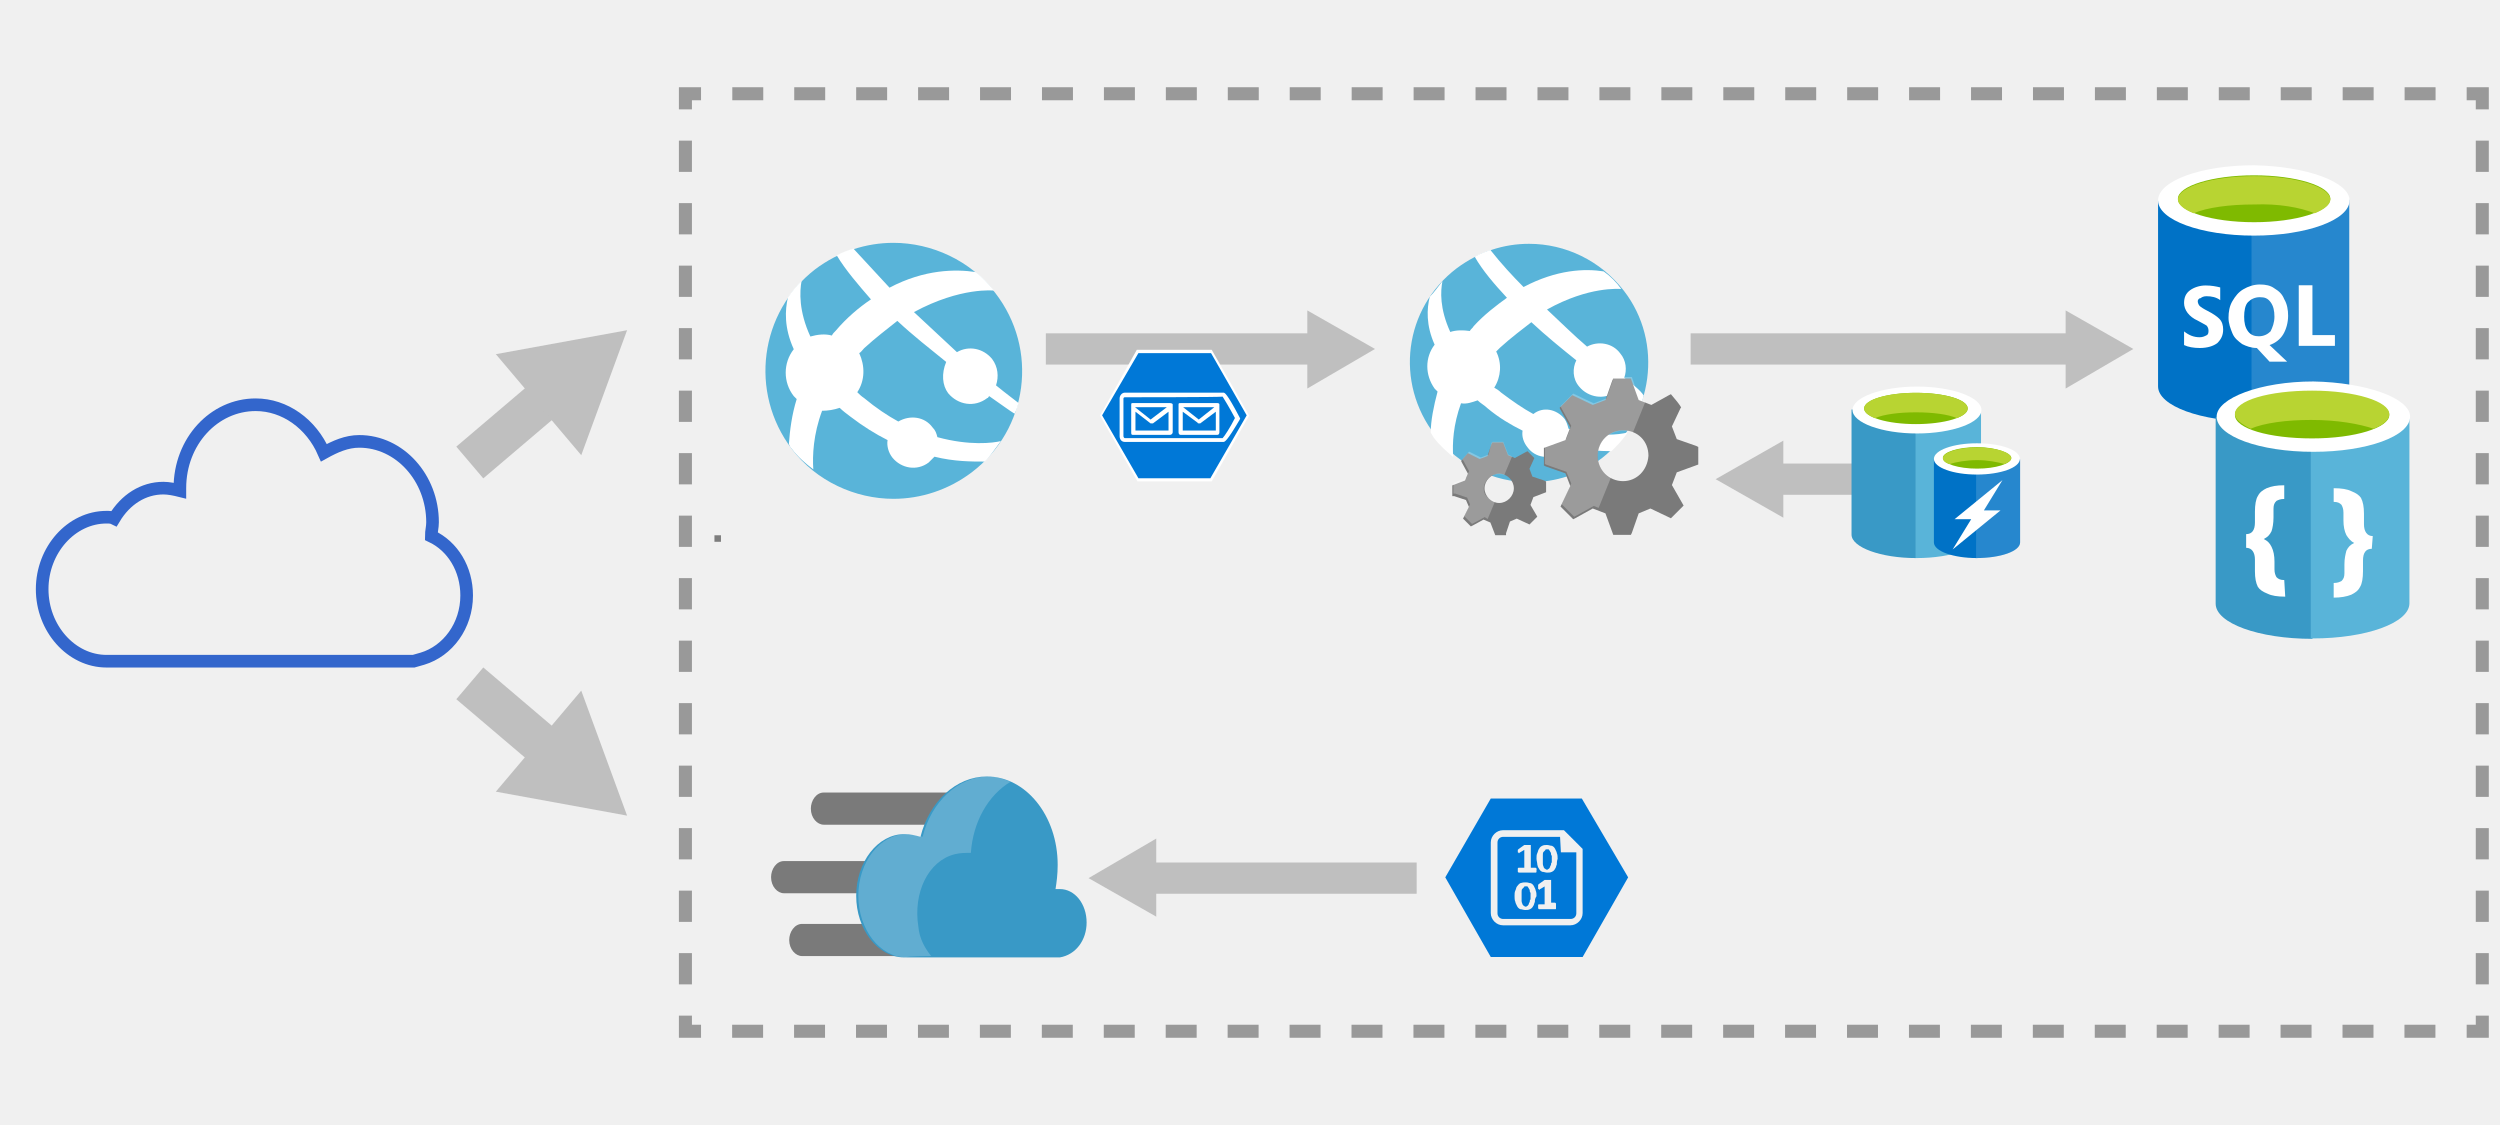
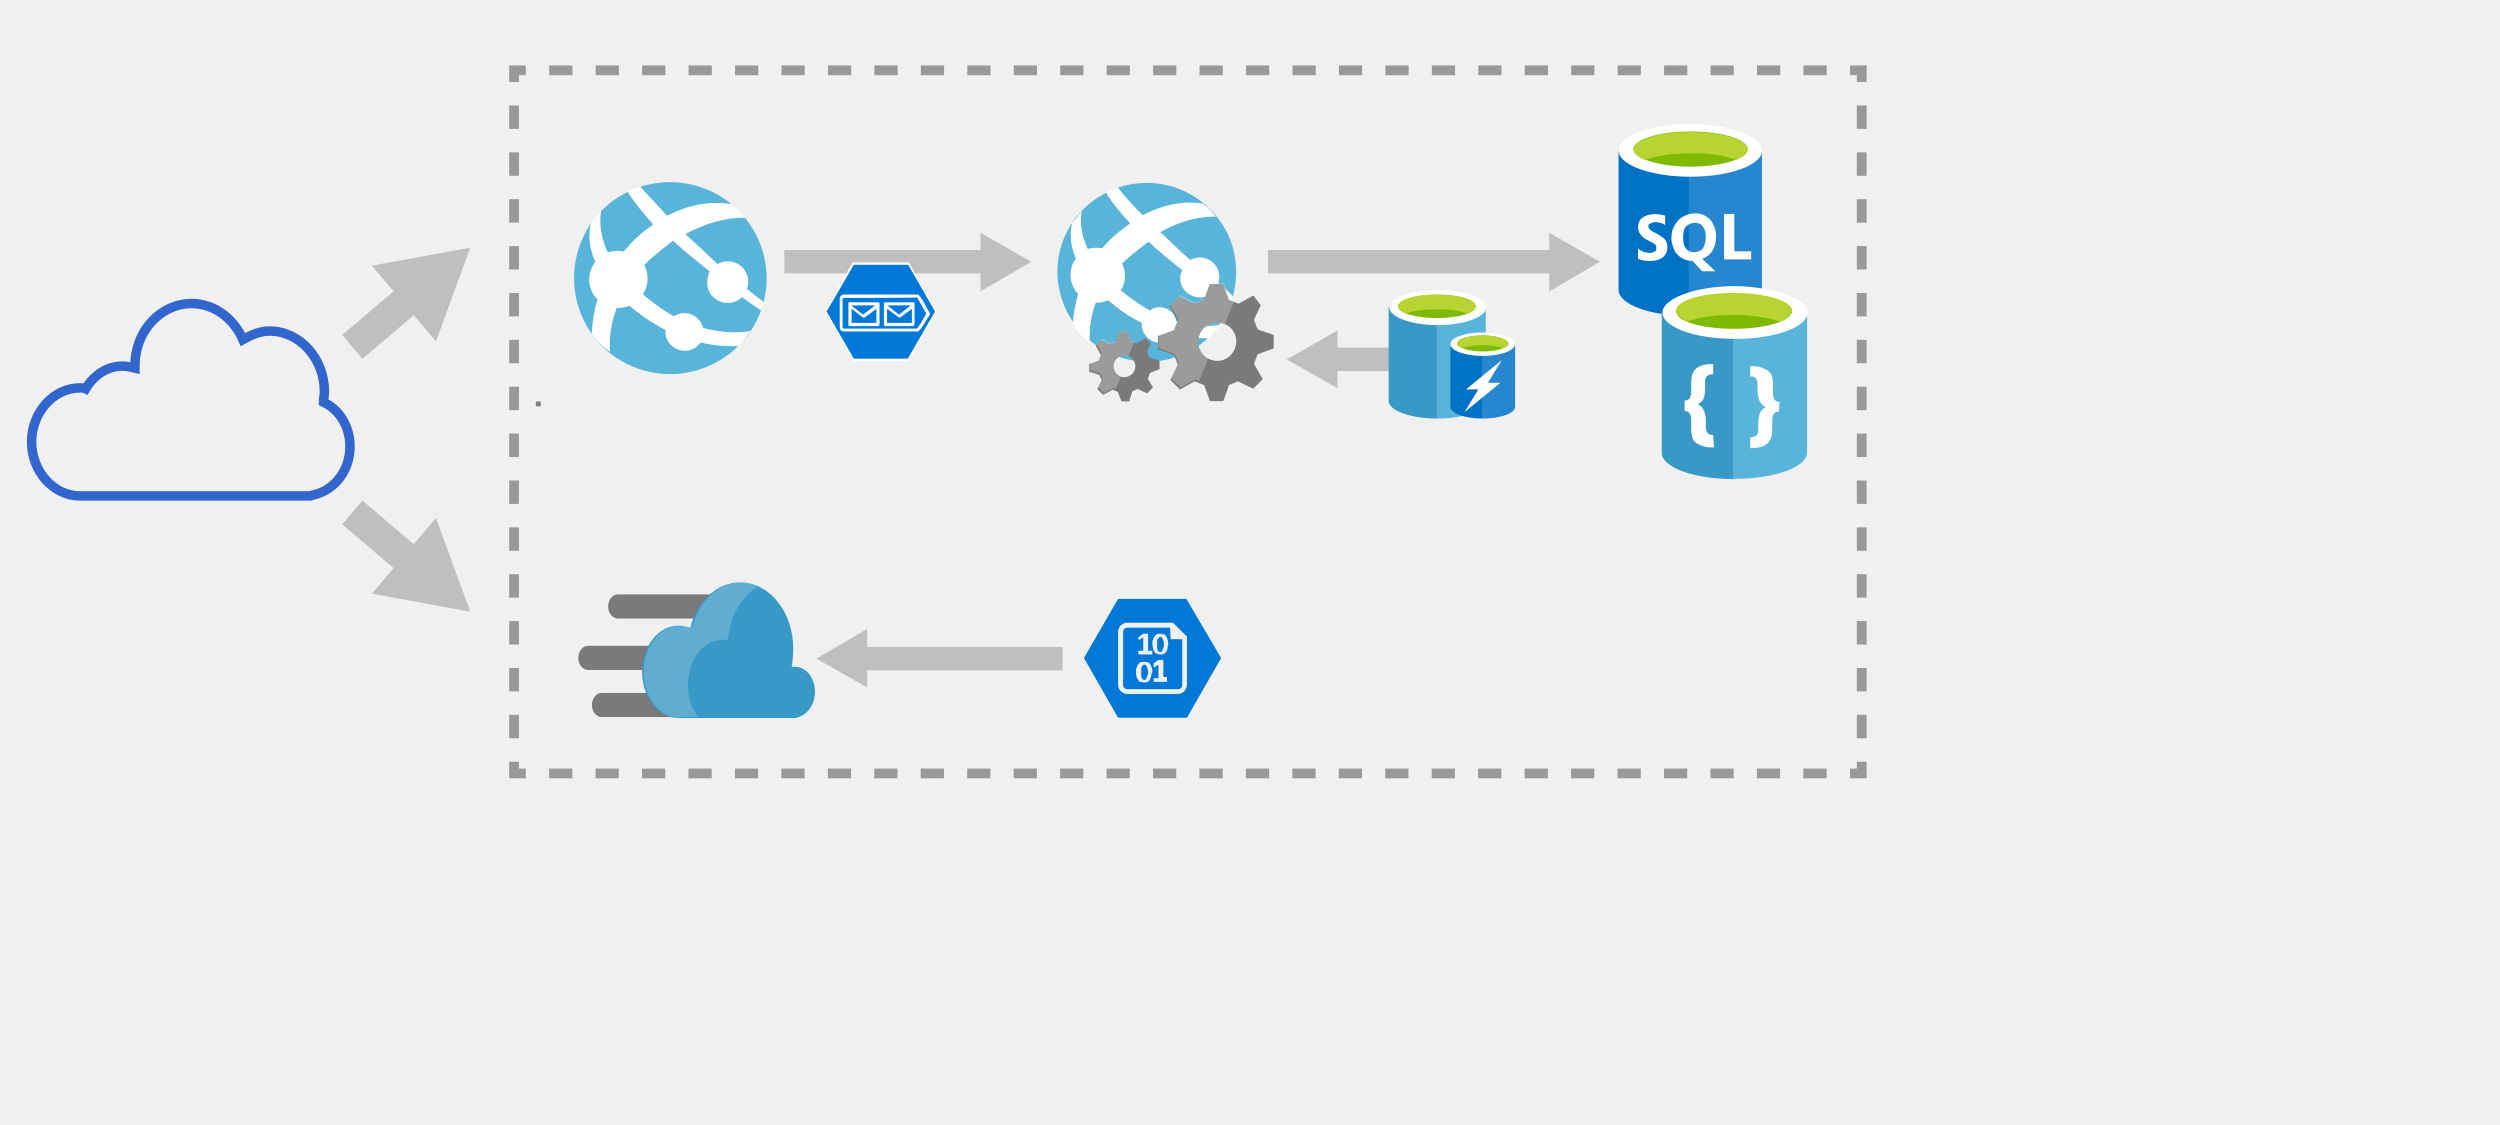
- <svg xmlns="http://www.w3.org/2000/svg" xmlns:ns1="http://schemas.microsoft.com/visio/2003/SVGExtensions/" version="1.1" id="svg5196" x="0px" y="0px" viewBox="0 0 240 108" style="enable-background:new 0 0 240 108;" xml:space="preserve">
+ <svg xmlns="http://www.w3.org/2000/svg" xmlns:ns1="http://schemas.microsoft.com/visio/2003/SVGExtensions/" version="1.1" id="svg5196" x="0px" y="0px" viewBox="0 0 320 144" style="enable-background:new 0 0 320 144;" width="320" height="144" xml:space="preserve">
  <style type="text/css">
	.st0{display:none;}
	.st1{fill:none;}
	.st2{fill:#7D7D7D;stroke:#7D7D7D;stroke-width:0.625;stroke-linecap:square;stroke-linejoin:round;stroke-miterlimit:3;}
	.st3{fill:none;stroke:#BFBFBF;stroke-width:3;stroke-miterlimit:3;}
	.st4{fill:#BFBFBF;}
	.st5{fill:#7A7A7A;}
	.st6{fill:#3999C6;}
	.st7{fill:#FFFFFF;fill-opacity:0.2;}
	.st8{fill:#0078D7;}
	.st9{fill:#59B4D9;}
	.st10{fill:#FFFFFF;}
	.st11{fill:#FFFFFF;fill-opacity:0.25;}
	.st12{fill:#7FBA00;}
	.st13{fill:#B8D432;}
	.st14{fill:#0072C6;}
	.st15{fill:#FFFFFF;fill-opacity:0.15;}
	.st16{fill:none;stroke:#3366CC;stroke-miterlimit:3;}
	.st17{fill:none;stroke:#999999;stroke-width:1.25;stroke-miterlimit:3;}
	.st18{fill:none;stroke:#999999;stroke-width:1.25;stroke-miterlimit:3;stroke-dasharray:2.973,2.973;}
	.st19{fill:none;stroke:#999999;stroke-width:1.25;stroke-miterlimit:3;stroke-dasharray:3,3;}
	.st20{fill:none;stroke:#BFBFBF;stroke-width:4;stroke-miterlimit:3;}
</style>
  <ns1:documentProperties ns1:langID="1033" ns1:viewMarkup="false" />
  <g id="group2-2" transform="translate(3.537898,-11.58507)">
	</g>
  <g id="group70-131" transform="translate(3.537898,-11.58507)">
	</g>
  <g id="layer2">
</g>
  <g id="layer3" class="st0">
</g>
  <g id="paths" transform="matrix(0.8000008,0,0,0.8000008,-60.32064,-30.54027)">
    <g id="Access_control">
	</g>
    <g id="Azure_active_directory">
	</g>
    <g id="Generic_code">
	</g>
    <g id="Laptop">
	</g>
    <g id="Load_balancer">
	</g>
    <g id="Lock_x2C__protected">
	</g>
  </g>
  <g id="symbols" transform="matrix(0.8000008,0,0,0.8000008,-60.32064,-30.54027)">
</g>
  <g id="slices" transform="matrix(0.8000008,0,0,0.8000008,-60.32064,-30.54027)">
</g>
  <g id="Layer_1_1_" transform="matrix(0.06983385,0,0,0.1333975,-69.50183,-15.29534)">
    <g id="File_x2C__general-6">
		</g>
  </g>
  <g id="Access_control-5" transform="matrix(0.06983385,0,0,0.1333975,-69.50183,-15.29534)">
</g>
  <g id="Azure_active_directory-0" transform="matrix(0.06983385,0,0,0.1333975,-69.50183,-15.29534)">
</g>
  <g id="Generic_code-7" transform="matrix(0.06983385,0,0,0.1333975,-69.50183,-15.29534)">
</g>
  <g id="symbols-3" transform="matrix(0.06983385,0,0,0.1333975,-69.50183,-15.29534)">
</g>
  <g id="slices-9" transform="matrix(0.06983385,0,0,0.1333975,-69.50183,-15.29534)">
</g>
  <g id="paths-5" transform="matrix(0.2152699,0,0,0.2152699,-266.2454,-302.4984)">
    <g id="Access_control-0">
	</g>
    <g id="Azure_active_directory-9">
	</g>
    <g id="Generic_code-1">
	</g>
    <g id="Laptop-7">
	</g>
    <g id="Load_balancer-1">
	</g>
    <g id="Lock_x2C__protected-8">
	</g>
  </g>
  <g id="symbols-9" transform="matrix(0.2152699,0,0,0.2152699,-266.2454,-302.4984)">
</g>
  <g id="slices-8" transform="matrix(0.2152699,0,0,0.2152699,-266.2454,-302.4984)">
</g>
  <g id="User" transform="matrix(0.2152699,0,0,0.2152699,-266.2454,-302.4984)">
</g>
  <g id="Video" transform="matrix(0.2152699,0,0,0.2152699,-266.2454,-302.4984)">
</g>
  <g id="Virtual_machine_2" transform="matrix(0.2152699,0,0,0.2152699,-266.2454,-302.4984)">
</g>
  <g id="Layer_1_1_-3" transform="matrix(0.2348371,0,0,0.2348371,-185.7186,65.63792)">
    <g id="File_x2C__general">
		</g>
  </g>
  <g id="Access_control-56" transform="matrix(0.2348371,0,0,0.2348371,-185.7186,65.63792)">
</g>
  <g id="Azure_active_directory-7" transform="matrix(0.2348371,0,0,0.2348371,-185.7186,65.63792)">
</g>
  <g id="Generic_code-74" transform="matrix(0.2348371,0,0,0.2348371,-185.7186,65.63792)">
</g>
  <g id="symbols-5" transform="matrix(0.2348371,0,0,0.2348371,-185.7186,65.63792)">
</g>
  <g id="slices-93" transform="matrix(0.2348371,0,0,0.2348371,-185.7186,65.63792)">
</g>
  <path class="st1" d="" />
  <path id="path6849" class="st2" d="M68.9,51.7" />
  <path class="st1" d="" />
  <g>
    <g>
      <line class="st3" x1="170.1" y1="46" x2="179.5" y2="46" />
      <g>
        <polygon class="st4" points="171.2,49.7 164.7,46 171.2,42.3    " />
      </g>
    </g>
  </g>
  <g>
    <g>
      <line class="st3" x1="162.3" y1="33.5" x2="199.4" y2="33.5" />
      <g>
        <polygon class="st4" points="198.3,37.3 204.8,33.5 198.3,29.8    " />
      </g>
    </g>
  </g>
  <g>
    <g>
      <line class="st3" x1="100.4" y1="33.5" x2="126.6" y2="33.5" />
      <g>
        <polygon class="st4" points="125.5,37.3 132,33.5 125.5,29.8    " />
      </g>
    </g>
  </g>
  <g id="group28-50" transform="matrix(1.02887,0,0,1.286806,61.05832,-43.20246)">
    <g id="shape29-51" transform="translate(4.1123,-10.9009)">
      <path id="path5341" class="st5" d="M29,106H13.4c-0.6,0-1.2-0.5-1.2-1.2c0-0.6,0.5-1.2,1.2-1.2    H29c0.6,0,1.2,0.5,1.2,1.2C30.2,105.5,29.7,106,29,106z" />
    </g>
    <g id="shape30-53" transform="translate(1.89297,0)">
      <path id="path5346" class="st5" d="M28.1,104.9H13.6c-0.6,0-1.2-0.5-1.2-1.2    c0-0.6,0.5-1.2,1.2-1.2h14.5c0.6,0,1.2,0.5,1.2,1.2C29.3,104.4,28.7,104.9,28.1,104.9z" />
    </g>
    <g id="shape31-55" transform="translate(0,-5.28725)">
      <path id="path5351" class="st5" d="M28.3,105.5H13.8c-0.6,0-1.2-0.5-1.2-1.2    c0-0.6,0.5-1.2,1.2-1.2h14.5c0.6,0,1.2,0.5,1.2,1.2C29.4,104.9,28.9,105.5,28.3,105.5z" />
    </g>
    <g id="shape32-57" transform="translate(8.94263,0)">
      <path id="path5356" class="st6" d="M33.1,102.4c0-1.4-1.1-2.5-2.5-2.5c-0.1,0-0.2,0-0.4,0    c0.1-0.5,0.2-1.1,0.2-1.8c0-3.7-3-6.6-6.6-6.6c-2.9,0-5.4,1.9-6.2,4.5c-0.5-0.1-0.9-0.2-1.5-0.2c-2.5,0-4.5,2.1-4.5,4.6    s2,4.6,4.5,4.6h14.5C32.1,104.8,33.1,103.7,33.1,102.4z" />
    </g>
    <g id="shape33-59" transform="translate(8.94263,0)">
      <path id="path5361" class="st7" d="M18.6,104.9c-0.6-0.6-1.1-1.3-1.2-2.2    c-0.5-2.5,0.9-4.9,3.4-5.4c0.5-0.1,1-0.1,1.5-0.1c0.2-2.3,1.6-4.3,3.7-5.3c-0.6-0.2-1.3-0.4-2-0.4c-2.9,0-5.4,1.9-6.2,4.5    c-0.5-0.1-0.9-0.2-1.5-0.2c-2.5,0-4.5,2.1-4.5,4.6s2,4.6,4.5,4.6C16.2,104.9,18.6,104.9,18.6,104.9z" />
    </g>
  </g>
  <g id="group71-132" transform="matrix(0.7803037,0,0,0.7803037,132.8151,11.50097)">
    <g id="group72-133">
      <g id="shape73-134">
        <path id="path5557" class="st8" d="M24.4,83.5H13.2l-5.6,9.7l5.6,9.8h11.3l5.6-9.8L24.4,83.5z      M24.5,97.6c0,0.8-0.7,1.5-1.5,1.5h-8.3c-0.8,0-1.5-0.7-1.5-1.5v-8.7c0-0.8,0.7-1.5,1.5-1.5h6.1c0.6,0,1.2,0,1.2,0h0.2l2.3,2.3     v1.2C24.5,90.9,24.5,97.6,24.5,97.6z" />
      </g>
      <g id="shape74-136" transform="translate(10.4922,-6.99479)">
        <path id="path5562" class="st8" d="M7.5,101.8c0-0.1-0.1-0.2-0.1-0.2c0-0.1-0.1-0.1-0.1-0.2     c-0.1-0.1-0.1-0.1-0.1-0.1c-0.1,0-0.1,0-0.2,0c-0.1,0-0.2,0-0.2,0.1c-0.1,0.1-0.1,0.1-0.2,0.2c-0.1,0.1-0.1,0.2-0.1,0.4     c0,0.1,0,0.3,0,0.5c0,0.2,0,0.4,0,0.6c0,0.2,0.1,0.3,0.1,0.4c0.1,0.1,0.1,0.2,0.2,0.2c0.1,0.1,0.1,0.1,0.2,0.1     c0.1,0,0.1,0,0.2-0.1c0.1,0,0.1-0.1,0.1-0.1c0.1-0.1,0.1-0.1,0.1-0.2c0-0.1,0.1-0.1,0.1-0.2c0-0.1,0-0.2,0.1-0.3     c0-0.1,0-0.2,0-0.4c0-0.2,0-0.3,0-0.4C7.5,102,7.5,101.9,7.5,101.8z" />
      </g>
      <g id="shape75-138" transform="translate(13.4067,-12.0466)">
        <path id="path5567" class="st8" d="M7.2,102.3c0-0.1-0.1-0.2-0.1-0.2c0-0.1-0.1-0.1-0.1-0.2     c-0.1-0.1-0.1-0.1-0.1-0.1c-0.1,0-0.1,0-0.2,0c-0.1,0-0.2,0-0.2,0.1c-0.1,0.1-0.1,0.1-0.2,0.2c-0.1,0.1-0.1,0.2-0.1,0.4     c0,0.1,0,0.3,0,0.5c0,0.2,0,0.4,0,0.6c0,0.2,0.1,0.3,0.1,0.4c0.1,0.1,0.1,0.2,0.2,0.2c0.1,0.1,0.1,0.1,0.2,0.1     c0.1,0,0.1,0,0.2-0.1c0.1,0,0.1-0.1,0.1-0.1c0.1-0.1,0.1-0.1,0.1-0.2c0-0.1,0.1-0.1,0.1-0.2c0-0.1,0-0.2,0.1-0.3     c0-0.1,0-0.2,0-0.4c0-0.2,0-0.3,0-0.4C7.2,102.5,7.2,102.4,7.2,102.3z" />
      </g>
      <g id="shape76-140" transform="translate(7.12432,-5.18132)">
        <path id="path5572" class="st8" d="M14.6,93.4c-0.2,0-0.6,0-0.9,0H7.6c-0.4,0-0.7,0.3-0.7,0.7     v8.7c0,0.4,0.3,0.7,0.7,0.7h8.3c0.4,0,0.7-0.3,0.7-0.7v-7.5h-1.9L14.6,93.4L14.6,93.4z M9.4,95.1L9.4,95.1V95c0,0,0,0,0.1-0.1     l0.7-0.5c0,0,0,0,0.1,0h0.1h0.1c0.1,0,0.1,0,0.1,0c0.1,0,0.1,0,0.2,0s0.1,0,0.1,0h0.1c0,0,0,0,0,0.1v2.7h0.5h0.1c0,0,0,0,0.1,0.1     c0.1,0.1,0,0.1,0,0.1c0,0.1,0,0.1,0,0.1c0,0.1,0,0.1,0,0.1c0,0.1,0,0.1,0,0.1s0,0.1-0.1,0.1c0,0,0,0-0.1,0H9.6c0,0,0,0-0.1,0     c0,0,0,0-0.1-0.1v-0.1c0-0.1,0-0.1,0-0.1c0-0.1,0-0.1,0-0.1c0-0.1,0-0.1,0-0.1s0-0.1,0.1-0.1c0,0,0,0,0.1,0h0.6v-2.2l-0.5,0.3     c-0.1,0-0.1,0.1-0.1,0.1H9.5c0,0,0-0.1-0.1-0.1c0-0.1,0-0.1,0-0.2C9.4,95.2,9.4,95.1,9.4,95.1z M11.5,101.4     c-0.1,0.2-0.1,0.4-0.2,0.5c-0.1,0.2-0.2,0.3-0.4,0.4c-0.2,0.1-0.4,0.1-0.6,0.1c-0.2,0-0.4-0.1-0.6-0.1c-0.2-0.1-0.3-0.2-0.4-0.4     c-0.1-0.2-0.2-0.4-0.2-0.5c-0.1-0.2-0.1-0.5-0.1-0.7c0-0.3,0-0.5,0.1-0.7c0.1-0.2,0.1-0.4,0.2-0.5c0.1-0.1,0.2-0.3,0.4-0.4     C10,99,10.1,99,10.4,99s0.4,0.1,0.6,0.1c0.2,0.1,0.3,0.2,0.4,0.4c0.1,0.2,0.2,0.4,0.2,0.5c0.1,0.2,0.1,0.5,0.1,0.7     C11.5,101,11.5,101.2,11.5,101.4z M14.1,102.2C14.1,102.2,14.1,102.2,14.1,102.2c0,0.1,0,0.1-0.1,0.1c0,0,0,0-0.1,0h-1.8     c0,0,0,0-0.1,0c0,0,0,0-0.1-0.1v-0.1c0-0.1,0-0.1,0-0.1c0-0.1,0-0.1,0-0.1c0-0.1,0-0.1,0-0.1s0-0.1,0.1-0.1c0,0,0,0,0.1,0h0.6     v-2.2l-0.5,0.3c-0.1,0-0.1,0.1-0.1,0.1h-0.1c0,0,0-0.1-0.1-0.1c0-0.1,0-0.1,0-0.2c0-0.1,0-0.1,0-0.1v-0.1v-0.1c0,0,0,0,0.1-0.1     l0.7-0.5c0,0,0,0,0.1,0h0.1H13c0.1,0,0.1,0,0.1,0s0.1,0,0.2,0c0.1,0,0.1,0,0.1,0h0.1c0,0,0,0,0,0.1v2.7H14H14c0,0,0,0,0.1,0.1     v0.1c0,0.1,0,0.1,0,0.1C14.1,102.1,14.1,102.2,14.1,102.2z M14.2,96.8c-0.1,0.2-0.1,0.4-0.2,0.5c-0.1,0.2-0.2,0.3-0.4,0.4     c-0.2,0.1-0.4,0.1-0.6,0.1s-0.4-0.1-0.6-0.1c-0.2-0.1-0.3-0.2-0.4-0.4c-0.1-0.1-0.2-0.4-0.2-0.5c0-0.2-0.1-0.5-0.1-0.7     c0-0.3,0-0.5,0.1-0.7c0.1-0.2,0.1-0.4,0.2-0.5c0.1-0.2,0.2-0.3,0.4-0.4c0.2-0.1,0.4-0.1,0.6-0.1c0.2,0,0.4,0.1,0.6,0.1     c0.2,0.1,0.3,0.2,0.4,0.4c0.1,0.2,0.2,0.4,0.2,0.5c0.1,0.2,0.1,0.5,0.1,0.7C14.2,96.4,14.2,96.6,14.2,96.8z" />
      </g>
    </g>
  </g>
  <g id="group3-3" transform="matrix(0.9379792,0,0,0.9379792,56.69256,-49.94423)">
    <g id="shape4-4">
      <path id="path5216" class="st9" d="M39,101.6c-2.4,1.8-5.2,2.7-8,2.7c-3.9,0-7.9-1.8-10.4-5.1    c-4.4-5.8-3.3-14,2.4-18.4c2.4-1.8,5.2-2.7,8-2.7c3.9,0,7.9,1.8,10.4,5.1C45.9,89,44.8,97.2,39,101.6z" />
    </g>
    <g id="shape5-6" transform="translate(3.79908,-3.01166)">
      <path id="path5221" class="st10" d="M32.8,96.5c1,1.2,2.7,1.5,4,0.5c0.1,0,0.1-0.1,0.2-0.2    c1.3,0.9,2.1,1.5,2.6,1.8c0.2-0.4,0.3-0.7,0.4-1.1c-0.5-0.4-1.2-0.9-2.3-1.8c0.3-0.9,0.2-1.9-0.4-2.7c-0.9-1.1-2.4-1.4-3.6-0.7    c-1.3-1.2-2.8-2.6-4.4-4.1c4.8-2.6,8.2-2.2,8.2-2.2c-0.6-0.7-1.2-1.4-1.9-1.9c-2-0.3-5.2-0.3-8.8,1.6h0l0,0    c-1.2-1.3-2.4-2.6-3.7-4c-0.6,0.2-1.2,0.4-1.7,0.7c0.9,1.5,2.2,3,3.5,4.5l0,0c-1.2,0.8-2.5,1.9-3.6,3.2c-0.2,0.2-0.3,0.3-0.4,0.5    c-0.7-0.2-1.5-0.1-2.2,0.1c-1.2-2.6-1.1-4.6-0.9-5.7c-0.5,0.5-1,1.1-1.4,1.7C16.1,88,16,89.8,17,92c-1.1,1.4-1.1,3.4,0,4.8    c0.1,0.1,0.2,0.2,0.3,0.3c-0.5,1.6-0.7,3.2-0.8,4.6c0.1,0.2,0.1,0.3,0.3,0.5c0.6,0.8,1.4,1.5,2.2,2.1c-0.1-1.4,0-3.6,0.9-6    c0.6,0,1.2-0.1,1.8-0.3c0.3,0.3,0.7,0.6,1.1,0.9c1.3,1,2.6,1.8,3.8,2.4c-0.1,0.6,0.1,1.3,0.5,1.8c0.9,1.1,2.5,1.4,3.7,0.5    c0.2-0.2,0.4-0.4,0.6-0.6c2,0.5,3.8,0.5,5.1,0.5c0.2,0,1.1-1.3,1.7-2.1c-0.8,0.2-3.2,0.5-6.5-0.4c-0.1-0.4-0.2-0.7-0.5-1    c-0.8-1.1-2.3-1.3-3.5-0.6c-1.1-0.6-2.3-1.4-3.5-2.4c-0.3-0.2-0.5-0.4-0.7-0.6c0.8-1.2,0.8-2.7,0.2-4c0.2-0.1,0.3-0.3,0.5-0.5    c1.2-1.1,2.4-2,3.4-2.8c0,0-0.1-0.1-0.1-0.1c0,0,0.1,0.1,0.1,0.1c0,0,0,0,0,0c1.6,1.5,3.4,2.9,5,4.2    C32.1,94.5,32.2,95.7,32.8,96.5z" />
    </g>
  </g>
  <g id="group7-11" transform="matrix(0.9379792,0,0,0.9379792,125.4987,-47.29406)">
    <g id="shape8-12" transform="translate(0,-5.72515)">
      <path id="path5238" class="st9" d="M30.2,103c-2.2,1.7-4.8,2.5-7.4,2.5c-3.7,0-7.3-1.7-9.7-4.8    c-4.2-5.4-3.2-13,2.2-17.1c2.3-1.7,4.8-2.5,7.4-2.5c3.7,0,7.3,1.7,9.7,4.8C36.5,91.2,35.4,98.9,30.2,103z" />
    </g>
    <g id="shape9-14" transform="translate(3.43509,-8.40274)">
      <path id="path5243" class="st10" d="M29,97.5c0.3-0.8,0.2-1.8-0.4-2.5c-0.8-1.1-2.3-1.3-3.4-0.7    c-1.3-1.1-2.6-2.4-4.1-3.8c4.3-2.4,7.4-2.1,7.6-2.1c-0.5-0.7-1.1-1.3-1.8-1.8c-1.9-0.3-4.8-0.2-8.2,1.6c-1.1-1.1-2.3-2.4-3.4-3.8    c-0.5,0.2-1.1,0.4-1.6,0.7c0.8,1.4,2,2.8,3.3,4.2c-1.1,0.8-2.3,1.7-3.4,2.9c-0.1,0.2-0.3,0.3-0.4,0.5c-0.7-0.1-1.4-0.1-2,0.1    c-1.1-2.4-1-4.2-0.8-5.2c-0.4,0.5-0.8,1.1-1.3,1.6c-0.3,1.2-0.4,2.9,0.5,4.9c-1,1.3-1,3.1,0,4.5c0.1,0.1,0.2,0.2,0.3,0.3    c-0.4,1.5-0.7,3-0.7,4.2c0.1,0.2,0.2,0.3,0.3,0.5c0.6,0.8,1.3,1.4,2,2c-0.1-1.4,0-3.3,0.8-5.5c0.6,0.1,1.1-0.1,1.7-0.3    c0.3,0.3,0.7,0.5,1,0.8c1.2,1,2.4,1.7,3.6,2.3c-0.1,0.6,0.1,1.2,0.5,1.7c0.8,1.1,2.3,1.3,3.4,0.5c0.2-0.2,0.4-0.4,0.5-0.6    c1.8,0.4,3.5,0.5,4.7,0.5c0.5-0.5,1.1-1.1,1.5-1.7c0.1-0.1,0.1-0.1,0.1-0.2c-0.8,0.2-3,0.5-6-0.4c-0.1-0.4-0.2-0.7-0.4-1    c-0.8-1-2.2-1.3-3.2-0.5c-1.1-0.6-2.1-1.3-3.3-2.2c-0.2-0.2-0.5-0.4-0.7-0.5c0.7-1.1,0.8-2.5,0.2-3.7c0.1-0.1,0.3-0.3,0.4-0.4    c1.1-1,2.3-1.9,3.2-2.6c1.5,1.4,3.1,2.7,4.6,3.9c-0.4,0.8-0.4,1.9,0.3,2.7c0.9,1.1,2.6,1.4,3.7,0.5c0.1-0.1,0.1-0.1,0.2-0.2    c1.1,0.8,2,1.4,2.4,1.7c0.1-0.4,0.2-0.7,0.3-1.1C30.6,98.7,29.9,98.2,29,97.5z" />
    </g>
    <g id="shape10-16" transform="translate(16.418,-0.0352317)">
      <path id="path5248" class="st5" d="M20.8,90.8l-0.2,0.1l-1.8,1l-1.3-0.5l-0.8-2.2h-1.8l-0.1,0.2    l-0.7,2l-1.3,0.5l-2.1-1l-1.3,1.3l0.1,0.2l1,1.8l-0.5,1.3l-2.2,0.8v1.8l0.2,0.1l2,0.7l0.5,1.3l-1,2.1l1.3,1.3l0.2-0.1l1.8-1    l1.3,0.5l0.8,2.2h1.8l0.1-0.2l0.7-2l1.2-0.5l2.1,1l1.3-1.3l-1.2-2.1l0.5-1.3l2.2-0.8v-1.8l-0.2-0.1l-2-0.7l-0.5-1.3l0.9-1.9    C22.1,92.3,20.8,90.8,20.8,90.8z M15.9,99.7c-1.4,0-2.6-1.1-2.6-2.6c0-1.4,1.1-2.6,2.6-2.6s2.6,1.1,2.6,2.6    C18.4,98.6,17.3,99.7,15.9,99.7z" />
    </g>
    <g id="group11-18" transform="translate(16.418,-1.79682)">
      <g id="shape12-19" transform="translate(5.77799,-4.24542)">
        <path id="path5256" class="st1" d="M7.6,103.2c0,1,0.7,1.9,1.6,2.3l2-4.7     c-0.3-0.1-0.6-0.2-1-0.2C8.7,100.6,7.6,101.8,7.6,103.2z" />
      </g>
      <g id="shape13-21">
        <path id="path5261" class="st11" d="M13.3,98.9c0-1.4,1.1-2.6,2.6-2.6c0.4,0,0.7,0.1,1,0.2     l1.3-3.2l-0.6-0.2l-0.8-2.3h-1.8l-0.1,0.2l-0.7,2l-1.3,0.5l-2.1-1l-1.3,1.3l0.1,0.2l1,1.8l-0.5,1.3l-2.2,0.8v1.8l0.2,0.1l2,0.7     l0.5,1.2l-1,2.1l1.3,1.3l0.2-0.1l1.8-1l0.5,0.2l1.3-3.2C14,100.8,13.3,100,13.3,98.9z" />
      </g>
    </g>
    <g id="shape14-23" transform="translate(6.3417,0)">
      <path id="path5266" class="st5" d="M16.2,96.6L16,96.7l-1.1,0.6l-0.7-0.3l-0.5-1.3h-1.1    l-0.1,0.2l-0.4,1.2l-0.8,0.3l-1.2-0.6l-0.7,0.8l0.1,0.2l0.6,1.1l-0.3,0.7l-1.3,0.5v1.1l0.2,0l1.2,0.4l0.3,0.7l-0.6,1.2l0.8,0.8    l0.2-0.1l1.1-0.6l0.7,0.3l0.5,1.3h1.1l0-0.2l0.4-1.2l0.7-0.3l1.3,0.6l0.8-0.8l-0.7-1.2l0.3-0.8l1.3-0.5v-1.1l-0.2-0.1l-1.2-0.4    l-0.3-0.8l0.5-1.1L16.2,96.6L16.2,96.6z M13.3,101.9c-0.8,0-1.5-0.7-1.5-1.5s0.7-1.5,1.5-1.5s1.5,0.7,1.5,1.5    S14.1,101.9,13.3,101.9z" />
    </g>
    <g id="group15-25" transform="translate(6.35932,-1.05695)">
      <g id="shape16-26" transform="translate(3.41747,-2.51906)">
        <path id="path5274" class="st1" d="M8.3,104c0,0.6,0.4,1.1,0.9,1.4l1.2-2.8     c-0.2-0.1-0.3-0.1-0.6-0.1C9,102.5,8.3,103.1,8.3,104z" />
      </g>
      <g id="shape17-28">
        <path id="path5279" class="st11" d="M11.7,101.5c0-0.8,0.7-1.5,1.5-1.5c0.2,0,0.4,0,0.6,0.1     l0.8-1.9L14.2,98l-0.5-1.3h-1.1l-0.1,0.1L12.2,98l-0.8,0.3l-1.2-0.6l-0.7,0.8l0.1,0.1l0.6,1.1l-0.3,0.7l-1.3,0.5v1.1l0.2,0     l1.2,0.4l0.3,0.7l-0.6,1.2l0.8,0.8l0.2-0.1l1.1-0.6l0.3,0.2l0.8-1.9C12.1,102.6,11.7,102.1,11.7,101.5L11.7,101.5z" />
      </g>
    </g>
  </g>
  <g id="g6182" transform="matrix(0.8898068,0,0,0.8898068,52.56351,9.90384)">
    <g id="group19-33-3" transform="matrix(0.7216284,0,0,0.7320308,46.61693,-33.41883)">
      <g id="group20-34-2">
        <g id="shape21-35-7" transform="translate(13.9035,-10.0523)">
				</g>
        <g id="shape22-37-6" transform="translate(5.74417,-8.15933)">
				</g>
        <g id="shape23-39-8" transform="translate(13.8382,-8.15933)">
				</g>
        <g id="shape24-41-2">
          <path id="path5314-7" class="st10" d="M34.7,82H23.5L18,91.7      l5.6,9.7h11.1l5.6-9.7L34.7,82z" />
        </g>
        <g id="shape25-43-3" transform="translate(5.6789,-10.0523)">
				</g>
        <g id="shape26-45-3" transform="translate(3.59011,-6.78857)">
				</g>
      </g>
    </g>
    <g id="group19-33" transform="matrix(0.6995107,0,0,0.6995107,46.89053,-30.25479)">
      <g id="group20-34">
        <g id="shape21-35" transform="translate(13.9035,-10.0523)">
          <path id="path5299" class="st8" d="M21.9,100.2h-4.8l2.4,1.9      C19.5,102.1,21.9,100.2,21.9,100.2z" />
        </g>
        <g id="shape22-37" transform="translate(5.74417,-8.15933)">
          <path id="path5304" class="st8" d="M20.3,100.8c-0.1,0-0.1,0-0.2-0.1L17.9,99v2.9H23v-2.9      l-2.4,1.8C20.5,100.8,20.4,100.8,20.3,100.8z" />
        </g>
        <g id="shape23-39" transform="translate(13.8382,-8.15933)">
          <path id="path5309" class="st8" d="M19.6,100.8c-0.1,0-0.2,0-0.2-0.1L17.1,99v2.9h5.1v-2.9      l-2.4,1.8C19.7,100.8,19.7,100.8,19.6,100.8z" />
        </g>
        <g id="shape24-41">
          <path id="path5314" class="st8" d="M35.3,81.8H24.1l-5.6,9.6l5.6,9.7h11.1l5.6-9.7      C40.8,91.4,35.3,81.8,35.3,81.8z M37.2,95.5H22c-0.5,0-0.8-0.4-0.8-0.9v-5.8c0-0.5,0.4-0.9,0.8-0.9h15.2c0.2,0,0.5,0,2.5,3.8      l0.1,0.2l-0.1,0.2C37.7,95.5,37.4,95.5,37.2,95.5z" />
        </g>
        <g id="shape25-43" transform="translate(5.6789,-10.0523)">
          <path id="path5319" class="st8" d="M22.8,100.2h-4.9l2.4,1.9L22.8,100.2z" />
        </g>
        <g id="shape26-45" transform="translate(3.59011,-6.78857)">
          <path id="path5324" class="st8" d="M18.4,95.4c-0.1,0-0.2,0.1-0.2,0.2v5.8      c0,0.1,0.1,0.3,0.2,0.3h15.1c0.3-0.3,1.2-1.7,1.9-3.1c-0.8-1.5-1.7-3-1.9-3.3C33.5,95.4,18.4,95.4,18.4,95.4z M25.8,100.8      c0,0.2-0.2,0.4-0.4,0.4h-5.8c-0.2,0-0.2-0.2-0.2-0.4v-4.3c0-0.2,0.1-0.2,0.2-0.2h5.8c0.2,0,0.4,0.1,0.4,0.2V100.8z M33,100.8      c0,0.2-0.1,0.4-0.3,0.4H27c-0.2,0-0.3-0.2-0.3-0.4v-4.3c0-0.2,0.1-0.2,0.3-0.2h5.7c0.2,0,0.3,0.1,0.3,0.2V100.8z" />
        </g>
      </g>
    </g>
  </g>
  <g id="group35-64" transform="matrix(0.9379792,0,0,0.9379792,167.7107,-46.13247)">
    <g id="shape36-65">
      <path id="path5378" class="st6" d="M10.7,91.1v12.8c0,1.3,3,2.4,6.6,2.4V91.1H10.7z" />
    </g>
    <g id="shape37-67" transform="translate(7.25261,0)">
      <path id="path5383" class="st9" d="M10,106.3h0.1c3.7,0,6.6-1.1,6.6-2.4V91.1H10V106.3z" />
    </g>
    <g id="shape38-69" transform="translate(0,-14.1524)">
      <path id="path5388" class="st10" d="M24,105.3c0,1.3-3,2.4-6.6,2.4s-6.6-1.1-6.6-2.4    s3-2.4,6.6-2.4S24,104,24,105.3z" />
    </g>
    <g id="shape39-71" transform="translate(1.48973,-15.2109)">
      <path id="path5393" class="st12" d="M21.1,106.2c0,0.9-2.4,1.6-5.3,1.6c-2.9,0-5.3-0.7-5.3-1.6    c0-0.9,2.4-1.6,5.3-1.6C18.8,104.6,21.1,105.3,21.1,106.2z" />
    </g>
    <g id="shape40-73" transform="translate(1.48973,-15.9165)">
      <path id="path5398" class="st13" d="M20,107.9c0.7-0.3,1.1-0.6,1.1-1c0-0.9-2.4-1.6-5.3-1.6    c-2.9,0-5.3,0.7-5.3,1.6c0,0.4,0.4,0.7,1.1,1c0.9-0.4,2.5-0.6,4.2-0.6S19.1,107.5,20,107.9z" />
    </g>
    <g id="shape41-75" transform="translate(9.33039,0)">
      <path id="path5403" class="st14" d="M9.8,96.2v8.5c0,0.9,2,1.6,4.4,1.6V96.2H9.8z" />
    </g>
    <g id="shape42-77" transform="translate(14.1524,0)">
      <path id="path5408" class="st14" d="M9.3,106.3L9.3,106.3c2.5,0,4.5-0.7,4.5-1.6v-8.5H9.3V106.3    z" />
    </g>
    <g id="shape43-79" transform="translate(14.1524,0)">
      <path id="path5413" class="st15" d="M9.3,106.3L9.3,106.3c2.5,0,4.5-0.7,4.5-1.6v-8.5H9.3V106.3    z" />
    </g>
    <g id="shape44-81" transform="translate(9.33039,-9.44799)">
      <path id="path5418" class="st10" d="M18.6,105.6c0,0.9-2,1.6-4.4,1.6c-2.4,0-4.4-0.7-4.4-1.6    c0-0.9,2-1.6,4.4-1.6C16.7,104,18.6,104.7,18.6,105.6z" />
    </g>
    <g id="shape45-83" transform="translate(10.3497,-10.1537)">
      <path id="path5423" class="st12" d="M16.7,106.2c0,0.6-1.6,1.1-3.5,1.1s-3.5-0.5-3.5-1.1    c0-0.6,1.6-1.1,3.5-1.1S16.7,105.7,16.7,106.2z" />
    </g>
    <g id="shape46-85" transform="translate(10.3497,-10.6241)">
      <path id="path5428" class="st13" d="M16,107.3c0.5-0.2,0.7-0.4,0.7-0.6c0-0.6-1.6-1.1-3.5-1.1    c-1.9,0-3.5,0.5-3.5,1.1c0,0.3,0.3,0.5,0.7,0.6c0.6-0.2,1.7-0.4,2.8-0.4C14.3,106.9,15.3,107.1,16,107.3z" />
    </g>
    <g id="shape47-87" transform="translate(11.4474,-0.980084)">
      <path id="path5433" class="st10" d="M9.6,106.4l1.9-3.1H9.8l4.9-4l-1.9,3.1h1.7L9.6,106.4z" />
    </g>
  </g>
  <g id="group50-93" transform="matrix(0.9379792,0,0,0.9379792,205.3914,-58.29817)">
    <g id="shape51-94">
      <path id="path5453" class="st14" d="M1.9,82.7v19c0,2,4.4,3.6,9.8,3.6V82.7H1.9z" />
    </g>
    <g id="shape52-96" transform="translate(10.7665,-5.82413e-4)">
      <path id="path5458" class="st14" d="M0.8,105.2h0.1c5.4,0,9.8-1.6,9.8-3.6v-19l-10,0V105.2z" />
    </g>
    <g id="shape53-98" transform="translate(10.7665,-5.82413e-4)">
      <path id="path5463" class="st15" d="M0.8,105.2h0.1c5.4,0,9.8-1.6,9.8-3.6v-19l-10,0V105.2z" />
    </g>
    <g id="shape54-100" transform="translate(0,-21.0321)">
      <path id="path5468" class="st10" d="M21.5,103.7c0,2-4.4,3.6-9.8,3.6c-5.4,0-9.8-1.6-9.8-3.6    c0-2,4.4-3.6,9.8-3.6C17.1,100.2,21.5,101.8,21.5,103.7z" />
    </g>
    <g id="shape55-102" transform="translate(2.23122,-22.6046)">
      <path id="path5473" class="st12" d="M17.3,105.1c0,1.3-3.5,2.4-7.8,2.4c-4.3,0-7.8-1.1-7.8-2.4    c0-1.3,3.5-2.4,7.8-2.4C13.8,102.7,17.3,103.8,17.3,105.1z" />
    </g>
    <g id="shape56-104" transform="translate(2.23181,-23.6192)">
      <path id="path5478" class="st13" d="M15.7,107.6c1-0.4,1.6-0.9,1.6-1.4c0-1.3-3.5-2.4-7.8-2.4    c-4.3,0-7.8,1.1-7.8,2.4c0,0.5,0.6,1,1.6,1.4c1.4-0.6,3.7-0.9,6.2-0.9C12,106.6,14.2,107,15.7,107.6z" />
    </g>
    <g id="shape57-106" transform="translate(2.96215,-8.33025)">
      <path id="path5483" class="st10" d="M5.6,104.2c0,0.6-0.2,1-0.6,1.4c-0.4,0.3-1,0.5-1.8,0.5    c-0.6,0-1.2-0.1-1.6-0.3v-1.4c0.5,0.4,1,0.6,1.6,0.6c0.3,0,0.5-0.1,0.7-0.2c0.2-0.1,0.2-0.3,0.2-0.5c0-0.2-0.1-0.4-0.2-0.5    c-0.2-0.1-0.5-0.3-0.9-0.5c-0.9-0.4-1.4-1.1-1.4-1.8c0-0.6,0.2-1,0.6-1.3c0.4-0.3,1-0.5,1.6-0.5c0.6,0,1.1,0.1,1.5,0.2v1.3    c-0.4-0.3-0.9-0.4-1.4-0.4c-0.3,0-0.5,0.1-0.6,0.2C3.1,101,3,101.2,3,101.3c0,0.2,0.1,0.4,0.2,0.5c0.1,0.1,0.4,0.3,0.8,0.5    c0.6,0.3,1,0.6,1.2,0.8C5.5,103.4,5.6,103.8,5.6,104.2z" />
    </g>
    <g id="shape58-108" transform="translate(8.11126,-6.73036)">
      <path id="path5488" class="st10" d="M7.1,101.2c0,0.7-0.2,1.4-0.5,1.9c-0.3,0.5-0.8,0.9-1.4,1.1    l1.8,1.7H5.2l-1.3-1.4c-0.6,0-1.1-0.2-1.5-0.4c-0.4-0.3-0.8-0.6-1-1.1c-0.2-0.5-0.4-1-0.4-1.6c0-0.6,0.1-1.2,0.4-1.7    c0.3-0.5,0.6-0.9,1.1-1.2C3,98.2,3.6,98,4.2,98c0.6,0,1.1,0.1,1.5,0.4c0.5,0.3,0.8,0.6,1,1.1C7,100,7.1,100.6,7.1,101.2z     M5.7,101.3c0-0.6-0.1-1.1-0.4-1.5c-0.3-0.4-0.6-0.5-1.1-0.5c-0.5,0-0.9,0.2-1.2,0.5s-0.4,0.9-0.4,1.5c0,0.6,0.1,1.1,0.4,1.5    c0.3,0.4,0.7,0.5,1.1,0.5c0.5,0,0.9-0.2,1.2-0.5C5.5,102.4,5.7,101.9,5.7,101.3z" />
    </g>
    <g id="shape59-110" transform="translate(16,-8.45023)">
      <path id="path5493" class="st10" d="M1.7,104.9H4v1.1H0.3v-6.2h1.4V104.9z" />
    </g>
  </g>
  <g id="group60-112" transform="matrix(0.9379792,0,0,0.9379792,215.7986,-35.22816)">
    <g id="shape61-113" transform="translate(0,-0.0582413)">
      <path id="path5501" class="st6" d="M-3.3,80.3v19.1c0,2,4.4,3.6,9.9,3.6V80.3H-3.3z" />
    </g>
    <g id="shape62-115" transform="translate(10.8329,0)">
      <path id="path5506" class="st9" d="M-4.4,102.9h0.2c5.5,0,9.9-1.6,9.9-3.6V80.2H-4.4V102.9z" />
    </g>
    <g id="shape63-117" transform="translate(0,-21.1998)">
      <path id="path5511" class="st10" d="M16.6,101.4c0,2-4.4,3.6-9.9,3.6c-5.5,0-9.9-1.6-9.9-3.6    c0-1.9,4.5-3.6,9.9-3.6C12.1,97.9,16.6,99.5,16.6,101.4z" />
    </g>
    <g id="shape64-119" transform="translate(2.27141,-22.7723)">
      <path id="path5516" class="st12" d="M12.2,102.8c0,1.3-3.5,2.4-7.9,2.4c-4.4,0-7.9-1-7.9-2.4    s3.5-2.4,7.9-2.4C8.7,100.4,12.2,101.5,12.2,102.8z" />
    </g>
    <g id="shape65-121" transform="translate(2.27141,-23.7624)">
      <path id="path5521" class="st13" d="M10.6,105.2c1-0.4,1.6-0.9,1.6-1.5c0-1.3-3.5-2.4-7.9-2.4    c-4.4,0-7.9,1-7.9,2.4c0,0.5,0.6,1,1.6,1.5c1.4-0.6,3.7-0.9,6.2-0.9C6.9,104.3,9.1,104.7,10.6,105.2z" />
    </g>
    <g id="group66-123" transform="translate(3.31975,-4.77578)">
      <g id="shape67-124">
        <path id="path5529" class="st10" d="M0.5,103.4c-0.8,0-1.4-0.1-1.8-0.3c-0.5-0.2-0.8-0.4-1-0.7     c-0.2-0.4-0.3-0.9-0.3-1.6v-1.2c0-0.7-0.3-1.2-0.9-1.2v-1.4c0.6,0,0.9-0.4,0.9-1.2v-1.1c0-0.7,0.1-1.3,0.3-1.6     c0.2-0.4,0.5-0.6,0.9-0.8c0.5-0.2,1-0.3,1.8-0.3v1.4c-0.4,0-0.6,0.1-0.8,0.2c-0.2,0.2-0.3,0.4-0.3,0.8v0.9c0,0.6-0.1,1.1-0.2,1.4     c-0.2,0.4-0.4,0.6-0.8,0.8c0.4,0.2,0.6,0.4,0.8,0.8c0.2,0.4,0.3,0.9,0.3,1.5v0.8c0,0.4,0.1,0.6,0.2,0.8c0.2,0.2,0.4,0.3,0.8,0.3     L0.5,103.4C0.4,103.4,0.5,103.4,0.5,103.4z" />
      </g>
      <g id="shape68-126" transform="translate(9.95926,0)">
        <path id="path5534" class="st10" d="M-0.6,98.5c-0.6,0-0.9,0.4-0.9,1.2v1.1     c0,0.7-0.1,1.3-0.3,1.6c-0.2,0.4-0.5,0.6-0.9,0.8c-0.5,0.2-1.1,0.3-1.8,0.3V102c0.4,0,0.6-0.1,0.8-0.2c0.2-0.2,0.3-0.4,0.3-0.8     v-0.9c0-0.6,0.1-1,0.2-1.4c0.2-0.4,0.4-0.6,0.8-0.8c-0.4-0.2-0.6-0.5-0.8-0.8c-0.2-0.4-0.3-0.9-0.3-1.5v-0.8     c0-0.4-0.1-0.6-0.2-0.8c-0.2-0.2-0.4-0.3-0.8-0.3v-1.4c0.8,0,1.4,0.1,1.8,0.3c0.5,0.2,0.8,0.4,1,0.7c0.2,0.4,0.3,0.9,0.3,1.6V96     c0,0.7,0.3,1.2,0.9,1.2L-0.6,98.5C-0.5,98.5-0.6,98.5-0.6,98.5z" />
      </g>
    </g>
  </g>
  <g>
    <g>
      <line class="st3" x1="109.9" y1="84.3" x2="136" y2="84.3" />
      <g>
        <polygon class="st4" points="111,88 104.5,84.3 111,80.5    " />
      </g>
    </g>
  </g>
  <g id="group24-48" transform="matrix(1.212846,0,0,1.212846,67.72202,-78.30537)">
    <g id="shape25-49">
      <path id="path135" class="st16" d="M-23.1,116.9h-24.3c-2.8,0-5.1-2.6-5.1-5.7s2.3-5.7,5.1-5.7    c0.2,0,0.4,0,0.6,0.1c0.9-1.5,2.3-2.4,3.9-2.4c0.4,0,0.9,0.1,1.3,0.2c0-0.1,0-0.2,0-0.2c0-3.7,2.7-6.6,6-6.6    c2.3,0,4.4,1.5,5.4,3.8c0.9-0.5,1.8-0.9,2.8-0.9c3.2,0,5.8,2.9,5.8,6.4c0,0.4-0.1,0.7-0.1,1.1c1.7,0.8,2.8,2.6,2.8,4.7    c0,2.4-1.5,4.4-3.5,5L-23.1,116.9z" />
    </g>
  </g>
  <g>
    <g>
      <polyline class="st17" points="238.3,97.5 238.3,99 236.8,99   " />
      <line class="st18" x1="233.8" y1="99" x2="68.8" y2="99" />
      <polyline class="st17" points="67.3,99 65.8,99 65.8,97.5   " />
      <line class="st19" x1="65.8" y1="94.5" x2="65.8" y2="12" />
      <polyline class="st17" points="65.8,10.5 65.8,9 67.3,9   " />
      <line class="st18" x1="70.3" y1="9" x2="235.3" y2="9" />
      <polyline class="st17" points="236.8,9 238.3,9 238.3,10.5   " />
      <line class="st19" x1="238.3" y1="13.5" x2="238.3" y2="96" />
    </g>
  </g>
  <g>
    <g>
      <g>
        <line class="st20" x1="45.1" y1="44.4" x2="53.1" y2="37.6" />
        <g>
          <polygon class="st4" points="55.8,43.7 60.2,31.7 47.6,34     " />
        </g>
      </g>
    </g>
    <g>
      <g>
        <line class="st20" x1="45.1" y1="65.6" x2="53.1" y2="72.4" />
        <g>
          <polygon class="st4" points="47.6,76 60.2,78.3 55.8,66.3     " />
        </g>
      </g>
    </g>
  </g>
</svg>
